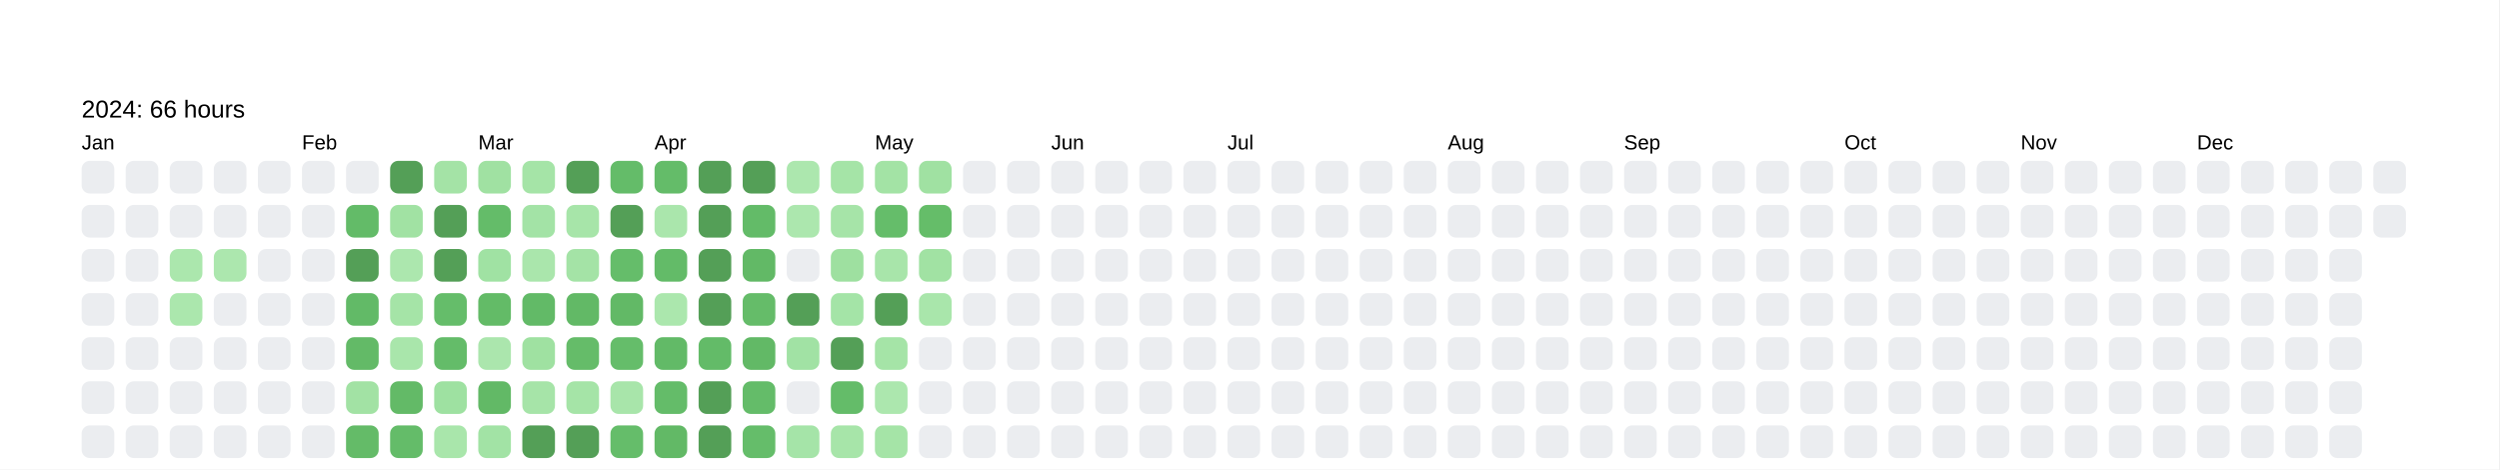
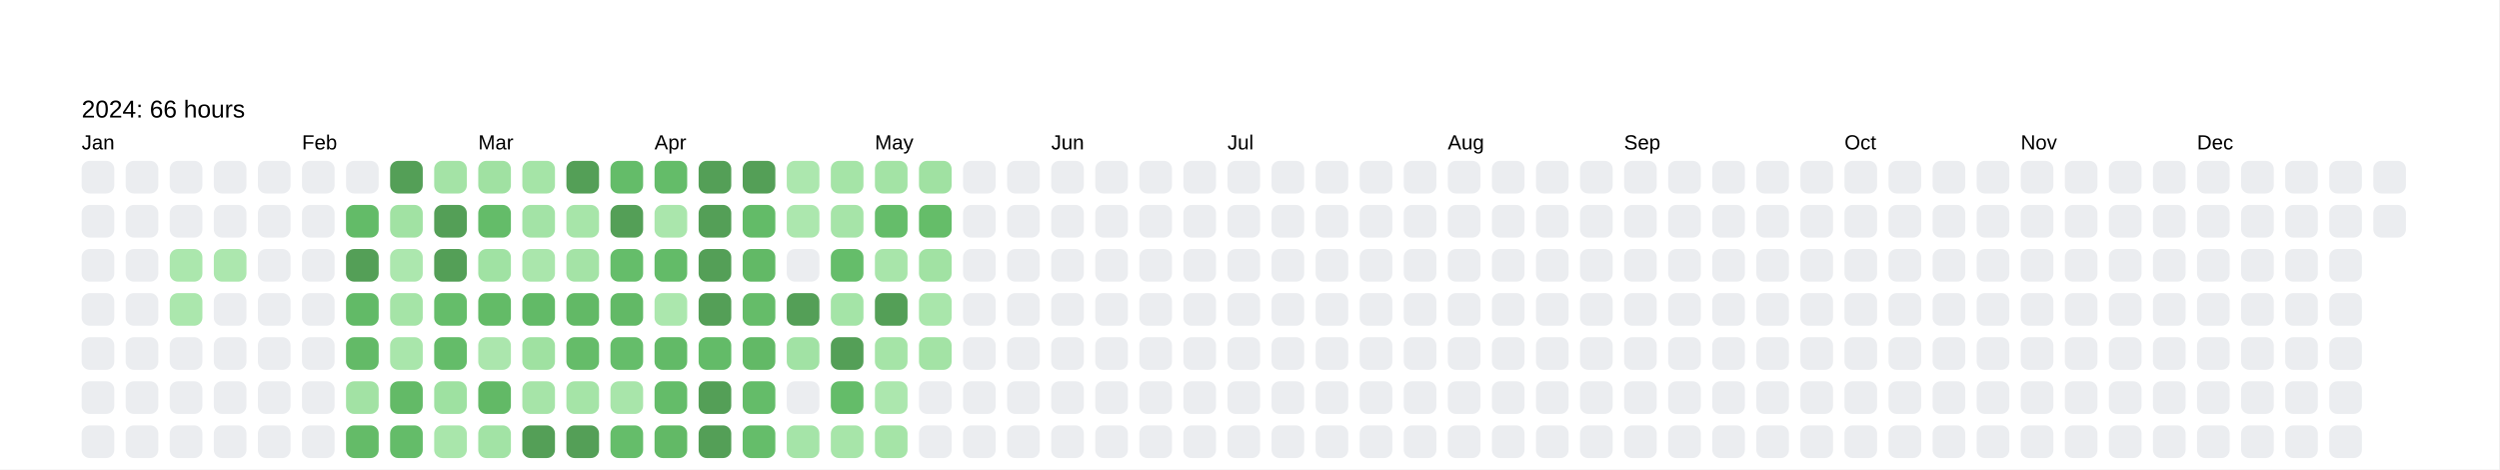
<svg xmlns="http://www.w3.org/2000/svg" baseProfile="full" height="57.5mm" version="1.1" viewBox="0,0,306.2,57.5" width="306.2mm">
  <defs />
  <rect fill="#FFFFFF" height="57.5" width="306.2" x="0" y="0" />
  <text fill="#000000" style="font-size:6px; font-family:Arial; font-weight:bold;" x="10" y="10" />
  <text fill="#000000" style="font-size:3px; font-family:Arial;" x="10" y="14.4">2024: 66 hours</text>
  <text fill="#000000" style="font-size:2.5px; font-family:Arial" x="10" y="18.3">Jan</text>
  <rect fill="#EBEDF0" height="4" rx="1" ry="1" width="4" x="10" y="19.7" />
  <rect fill="#EBEDF0" height="4" rx="1" ry="1" width="4" x="10" y="25.1" />
  <rect fill="#EBEDF0" height="4" rx="1" ry="1" width="4" x="10" y="30.5" />
  <rect fill="#EBEDF0" height="4" rx="1" ry="1" width="4" x="10" y="35.9" />
  <rect fill="#EBEDF0" height="4" rx="1" ry="1" width="4" x="10" y="41.3" />
  <rect fill="#EBEDF0" height="4" rx="1" ry="1" width="4" x="10" y="46.7" />
  <rect fill="#EBEDF0" height="4" rx="1" ry="1" width="4" x="10" y="52.1" />
  <rect fill="#EBEDF0" height="4" rx="1" ry="1" width="4" x="15.4" y="19.7" />
  <rect fill="#EBEDF0" height="4" rx="1" ry="1" width="4" x="15.4" y="25.1" />
  <rect fill="#EBEDF0" height="4" rx="1" ry="1" width="4" x="15.4" y="30.5" />
  <rect fill="#EBEDF0" height="4" rx="1" ry="1" width="4" x="15.4" y="35.9" />
  <rect fill="#EBEDF0" height="4" rx="1" ry="1" width="4" x="15.4" y="41.3" />
  <rect fill="#EBEDF0" height="4" rx="1" ry="1" width="4" x="15.4" y="46.7" />
  <rect fill="#EBEDF0" height="4" rx="1" ry="1" width="4" x="15.4" y="52.1" />
  <rect fill="#EBEDF0" height="4" rx="1" ry="1" width="4" x="20.8" y="19.7" />
  <rect fill="#EBEDF0" height="4" rx="1" ry="1" width="4" x="20.8" y="25.1" />
  <rect fill="#abe7ad" height="4" rx="1" ry="1" width="4" x="20.8" y="30.5" />
  <rect fill="#abe7ad" height="4" rx="1" ry="1" width="4" x="20.8" y="35.9" />
  <rect fill="#EBEDF0" height="4" rx="1" ry="1" width="4" x="20.8" y="41.3" />
  <rect fill="#EBEDF0" height="4" rx="1" ry="1" width="4" x="20.8" y="46.7" />
  <rect fill="#EBEDF0" height="4" rx="1" ry="1" width="4" x="20.8" y="52.1" />
  <rect fill="#EBEDF0" height="4" rx="1" ry="1" width="4" x="26.2" y="19.7" />
  <rect fill="#EBEDF0" height="4" rx="1" ry="1" width="4" x="26.2" y="25.1" />
  <rect fill="#ace7ae" height="4" rx="1" ry="1" width="4" x="26.2" y="30.5" />
  <rect fill="#EBEDF0" height="4" rx="1" ry="1" width="4" x="26.2" y="35.9" />
  <rect fill="#EBEDF0" height="4" rx="1" ry="1" width="4" x="26.2" y="41.3" />
  <rect fill="#EBEDF0" height="4" rx="1" ry="1" width="4" x="26.2" y="46.7" />
  <rect fill="#EBEDF0" height="4" rx="1" ry="1" width="4" x="26.2" y="52.1" />
  <rect fill="#EBEDF0" height="4" rx="1" ry="1" width="4" x="31.6" y="19.7" />
  <rect fill="#EBEDF0" height="4" rx="1" ry="1" width="4" x="31.6" y="25.1" />
  <rect fill="#EBEDF0" height="4" rx="1" ry="1" width="4" x="31.6" y="30.5" />
  <rect fill="#EBEDF0" height="4" rx="1" ry="1" width="4" x="31.6" y="35.9" />
  <rect fill="#EBEDF0" height="4" rx="1" ry="1" width="4" x="31.6" y="41.3" />
  <rect fill="#EBEDF0" height="4" rx="1" ry="1" width="4" x="31.6" y="46.7" />
  <rect fill="#EBEDF0" height="4" rx="1" ry="1" width="4" x="31.6" y="52.1" />
  <text fill="#000000" style="font-size:2.5px; font-family:Arial" x="37.0" y="18.3">Feb</text>
  <rect fill="#EBEDF0" height="4" rx="1" ry="1" width="4" x="37.0" y="19.7" />
  <rect fill="#EBEDF0" height="4" rx="1" ry="1" width="4" x="37.0" y="25.1" />
  <rect fill="#EBEDF0" height="4" rx="1" ry="1" width="4" x="37.0" y="30.5" />
  <rect fill="#EBEDF0" height="4" rx="1" ry="1" width="4" x="37.0" y="35.9" />
  <rect fill="#EBEDF0" height="4" rx="1" ry="1" width="4" x="37.0" y="41.3" />
  <rect fill="#EBEDF0" height="4" rx="1" ry="1" width="4" x="37.0" y="46.7" />
  <rect fill="#EBEDF0" height="4" rx="1" ry="1" width="4" x="37.0" y="52.1" />
  <rect fill="#EBEDF0" height="4" rx="1" ry="1" width="4" x="42.4" y="19.7" />
  <rect fill="#63bb68" height="4" rx="1" ry="1" width="4" x="42.4" y="25.1" />
  <rect fill="#549F57" height="4" rx="1" ry="1" width="4" x="42.4" y="30.5" />
  <rect fill="#62ba67" height="4" rx="1" ry="1" width="4" x="42.4" y="35.9" />
  <rect fill="#63ba67" height="4" rx="1" ry="1" width="4" x="42.4" y="41.3" />
  <rect fill="#a2e2a4" height="4" rx="1" ry="1" width="4" x="42.4" y="46.7" />
  <rect fill="#64bb68" height="4" rx="1" ry="1" width="4" x="42.4" y="52.1" />
  <rect fill="#549F57" height="4" rx="1" ry="1" width="4" x="47.8" y="19.7" />
  <rect fill="#a1e2a3" height="4" rx="1" ry="1" width="4" x="47.8" y="25.1" />
  <rect fill="#ace7ae" height="4" rx="1" ry="1" width="4" x="47.8" y="30.5" />
  <rect fill="#a5e4a7" height="4" rx="1" ry="1" width="4" x="47.8" y="35.9" />
  <rect fill="#a9e6ab" height="4" rx="1" ry="1" width="4" x="47.8" y="41.3" />
  <rect fill="#63ba67" height="4" rx="1" ry="1" width="4" x="47.8" y="46.7" />
  <rect fill="#64bc69" height="4" rx="1" ry="1" width="4" x="47.8" y="52.1" />
  <rect fill="#a4e3a6" height="4" rx="1" ry="1" width="4" x="53.2" y="19.7" />
  <rect fill="#549F57" height="4" rx="1" ry="1" width="4" x="53.2" y="25.1" />
  <rect fill="#549F57" height="4" rx="1" ry="1" width="4" x="53.2" y="30.5" />
  <rect fill="#65bd6a" height="4" rx="1" ry="1" width="4" x="53.2" y="35.9" />
  <rect fill="#64bc69" height="4" rx="1" ry="1" width="4" x="53.2" y="41.3" />
  <rect fill="#9ee1a1" height="4" rx="1" ry="1" width="4" x="53.2" y="46.7" />
  <rect fill="#a9e6ab" height="4" rx="1" ry="1" width="4" x="53.2" y="52.1" />
  <text fill="#000000" style="font-size:2.5px; font-family:Arial" x="58.6" y="18.3">Mar</text>
  <rect fill="#a0e1a2" height="4" rx="1" ry="1" width="4" x="58.6" y="19.7" />
  <rect fill="#64bc69" height="4" rx="1" ry="1" width="4" x="58.6" y="25.1" />
  <rect fill="#a0e2a3" height="4" rx="1" ry="1" width="4" x="58.6" y="30.5" />
  <rect fill="#63bb67" height="4" rx="1" ry="1" width="4" x="58.6" y="35.9" />
  <rect fill="#abe6ad" height="4" rx="1" ry="1" width="4" x="58.6" y="41.3" />
  <rect fill="#62b966" height="4" rx="1" ry="1" width="4" x="58.6" y="46.7" />
  <rect fill="#a2e3a5" height="4" rx="1" ry="1" width="4" x="58.6" y="52.1" />
  <rect fill="#a5e4a7" height="4" rx="1" ry="1" width="4" x="64" y="19.7" />
  <rect fill="#a3e3a6" height="4" rx="1" ry="1" width="4" x="64" y="25.1" />
  <rect fill="#aae6ac" height="4" rx="1" ry="1" width="4" x="64" y="30.5" />
  <rect fill="#62ba67" height="4" rx="1" ry="1" width="4" x="64" y="35.9" />
  <rect fill="#9fe1a1" height="4" rx="1" ry="1" width="4" x="64" y="41.3" />
  <rect fill="#a6e4a8" height="4" rx="1" ry="1" width="4" x="64" y="46.7" />
  <rect fill="#549F57" height="4" rx="1" ry="1" width="4" x="64" y="52.1" />
  <rect fill="#549F57" height="4" rx="1" ry="1" width="4" x="69.4" y="19.7" />
  <rect fill="#a7e5a9" height="4" rx="1" ry="1" width="4" x="69.4" y="25.1" />
  <rect fill="#a4e3a6" height="4" rx="1" ry="1" width="4" x="69.4" y="30.5" />
  <rect fill="#62b966" height="4" rx="1" ry="1" width="4" x="69.4" y="35.9" />
  <rect fill="#65bc69" height="4" rx="1" ry="1" width="4" x="69.4" y="41.3" />
  <rect fill="#a5e4a7" height="4" rx="1" ry="1" width="4" x="69.4" y="46.7" />
  <rect fill="#549F57" height="4" rx="1" ry="1" width="4" x="69.4" y="52.1" />
  <rect fill="#64bc69" height="4" rx="1" ry="1" width="4" x="74.8" y="19.7" />
  <rect fill="#549F57" height="4" rx="1" ry="1" width="4" x="74.8" y="25.1" />
  <rect fill="#65bd6a" height="4" rx="1" ry="1" width="4" x="74.8" y="30.5" />
  <rect fill="#62b966" height="4" rx="1" ry="1" width="4" x="74.8" y="35.9" />
  <rect fill="#65bd6a" height="4" rx="1" ry="1" width="4" x="74.8" y="41.3" />
  <rect fill="#a8e5aa" height="4" rx="1" ry="1" width="4" x="74.8" y="46.7" />
  <rect fill="#65bd6a" height="4" rx="1" ry="1" width="4" x="74.8" y="52.1" />
  <text fill="#000000" style="font-size:2.5px; font-family:Arial" x="80.2" y="18.3">Apr</text>
  <rect fill="#64bc69" height="4" rx="1" ry="1" width="4" x="80.2" y="19.7" />
  <rect fill="#aae6ac" height="4" rx="1" ry="1" width="4" x="80.2" y="25.1" />
  <rect fill="#63bb68" height="4" rx="1" ry="1" width="4" x="80.2" y="30.5" />
  <rect fill="#abe7ad" height="4" rx="1" ry="1" width="4" x="80.2" y="35.9" />
  <rect fill="#62ba67" height="4" rx="1" ry="1" width="4" x="80.2" y="41.3" />
  <rect fill="#64bc69" height="4" rx="1" ry="1" width="4" x="80.2" y="46.7" />
  <rect fill="#62b966" height="4" rx="1" ry="1" width="4" x="80.2" y="52.1" />
  <rect fill="#549F57" height="4" rx="1" ry="1" width="4" x="85.6" y="19.7" />
  <rect fill="#549F57" height="4" rx="1" ry="1" width="4" x="85.6" y="25.1" />
  <rect fill="#549F57" height="4" rx="1" ry="1" width="4" x="85.6" y="30.5" />
  <rect fill="#549F57" height="4" rx="1" ry="1" width="4" x="85.6" y="35.9" />
  <rect fill="#63bb68" height="4" rx="1" ry="1" width="4" x="85.6" y="41.3" />
  <rect fill="#549F57" height="4" rx="1" ry="1" width="4" x="85.6" y="46.7" />
  <rect fill="#549F57" height="4" rx="1" ry="1" width="4" x="85.6" y="52.1" />
  <rect fill="#549F57" height="4" rx="1" ry="1" width="4" x="91" y="19.7" />
  <rect fill="#63bb68" height="4" rx="1" ry="1" width="4" x="91" y="25.1" />
  <rect fill="#62b966" height="4" rx="1" ry="1" width="4" x="91" y="30.5" />
  <rect fill="#65bc69" height="4" rx="1" ry="1" width="4" x="91" y="35.9" />
  <rect fill="#62b966" height="4" rx="1" ry="1" width="4" x="91" y="41.3" />
  <rect fill="#64bc69" height="4" rx="1" ry="1" width="4" x="91" y="46.7" />
  <rect fill="#65bd6a" height="4" rx="1" ry="1" width="4" x="91" y="52.1" />
  <rect fill="#ace7ae" height="4" rx="1" ry="1" width="4" x="96.4" y="19.7" />
  <rect fill="#ace7ae" height="4" rx="1" ry="1" width="4" x="96.4" y="25.1" />
  <rect fill="#EBEDF0" height="4" rx="1" ry="1" width="4" x="96.4" y="30.5" />
  <rect fill="#549F57" height="4" rx="1" ry="1" width="4" x="96.4" y="35.9" />
  <rect fill="#a1e2a4" height="4" rx="1" ry="1" width="4" x="96.4" y="41.3" />
  <rect fill="#EBEDF0" height="4" rx="1" ry="1" width="4" x="96.4" y="46.7" />
  <rect fill="#a5e4a8" height="4" rx="1" ry="1" width="4" x="96.4" y="52.1" />
  <rect fill="#a5e4a7" height="4" rx="1" ry="1" width="4" x="101.8" y="19.7" />
  <rect fill="#a6e4a8" height="4" rx="1" ry="1" width="4" x="101.8" y="25.1" />
-   <rect fill="#9ee0a0" height="4" rx="1" ry="1" width="4" x="101.8" y="30.5" />
+   <rect fill="#65bd6a" height="4" rx="1" ry="1" width="4" x="101.8" y="30.5" />
  <rect fill="#a4e4a7" height="4" rx="1" ry="1" width="4" x="101.8" y="35.9" />
  <rect fill="#549F57" height="4" rx="1" ry="1" width="4" x="101.8" y="41.3" />
  <rect fill="#64bc69" height="4" rx="1" ry="1" width="4" x="101.8" y="46.7" />
  <rect fill="#a7e5a9" height="4" rx="1" ry="1" width="4" x="101.8" y="52.1" />
  <text fill="#000000" style="font-size:2.5px; font-family:Arial" x="107.2" y="18.3">May</text>
  <rect fill="#a3e3a5" height="4" rx="1" ry="1" width="4" x="107.2" y="19.7" />
  <rect fill="#65bd6a" height="4" rx="1" ry="1" width="4" x="107.2" y="25.1" />
  <rect fill="#a8e5aa" height="4" rx="1" ry="1" width="4" x="107.2" y="30.5" />
  <rect fill="#549F57" height="4" rx="1" ry="1" width="4" x="107.2" y="35.9" />
  <rect fill="#a5e4a7" height="4" rx="1" ry="1" width="4" x="107.2" y="41.3" />
  <rect fill="#ace7ae" height="4" rx="1" ry="1" width="4" x="107.2" y="46.7" />
  <rect fill="#a5e4a7" height="4" rx="1" ry="1" width="4" x="107.2" y="52.1" />
  <rect fill="#a0e1a2" height="4" rx="1" ry="1" width="4" x="112.6" y="19.7" />
  <rect fill="#65bd69" height="4" rx="1" ry="1" width="4" x="112.6" y="25.1" />
  <rect fill="#a1e2a3" height="4" rx="1" ry="1" width="4" x="112.6" y="30.5" />
  <rect fill="#a9e6ab" height="4" rx="1" ry="1" width="4" x="112.6" y="35.9" />
-   <rect fill="#EBEDF0" height="4" rx="1" ry="1" width="4" x="112.6" y="41.3" />
+   <rect fill="#a3e3a5" height="4" rx="1" ry="1" width="4" x="112.6" y="41.3" />
  <rect fill="#EBEDF0" height="4" rx="1" ry="1" width="4" x="112.6" y="46.7" />
  <rect fill="#EBEDF0" height="4" rx="1" ry="1" width="4" x="112.6" y="52.1" />
  <rect fill="#EBEDF0" height="4" rx="1" ry="1" width="4" x="118" y="19.7" />
  <rect fill="#EBEDF0" height="4" rx="1" ry="1" width="4" x="118" y="25.1" />
  <rect fill="#EBEDF0" height="4" rx="1" ry="1" width="4" x="118" y="30.5" />
  <rect fill="#EBEDF0" height="4" rx="1" ry="1" width="4" x="118" y="35.9" />
  <rect fill="#EBEDF0" height="4" rx="1" ry="1" width="4" x="118" y="41.3" />
  <rect fill="#EBEDF0" height="4" rx="1" ry="1" width="4" x="118" y="46.7" />
  <rect fill="#EBEDF0" height="4" rx="1" ry="1" width="4" x="118" y="52.1" />
  <rect fill="#EBEDF0" height="4" rx="1" ry="1" width="4" x="123.4" y="19.7" />
  <rect fill="#EBEDF0" height="4" rx="1" ry="1" width="4" x="123.4" y="25.1" />
  <rect fill="#EBEDF0" height="4" rx="1" ry="1" width="4" x="123.4" y="30.5" />
  <rect fill="#EBEDF0" height="4" rx="1" ry="1" width="4" x="123.4" y="35.9" />
  <rect fill="#EBEDF0" height="4" rx="1" ry="1" width="4" x="123.4" y="41.3" />
  <rect fill="#EBEDF0" height="4" rx="1" ry="1" width="4" x="123.4" y="46.7" />
  <rect fill="#EBEDF0" height="4" rx="1" ry="1" width="4" x="123.4" y="52.1" />
  <text fill="#000000" style="font-size:2.5px; font-family:Arial" x="128.8" y="18.3">Jun</text>
  <rect fill="#EBEDF0" height="4" rx="1" ry="1" width="4" x="128.8" y="19.7" />
  <rect fill="#EBEDF0" height="4" rx="1" ry="1" width="4" x="128.8" y="25.1" />
  <rect fill="#EBEDF0" height="4" rx="1" ry="1" width="4" x="128.8" y="30.5" />
  <rect fill="#EBEDF0" height="4" rx="1" ry="1" width="4" x="128.8" y="35.9" />
  <rect fill="#EBEDF0" height="4" rx="1" ry="1" width="4" x="128.8" y="41.3" />
  <rect fill="#EBEDF0" height="4" rx="1" ry="1" width="4" x="128.8" y="46.7" />
  <rect fill="#EBEDF0" height="4" rx="1" ry="1" width="4" x="128.8" y="52.1" />
  <rect fill="#EBEDF0" height="4" rx="1" ry="1" width="4" x="134.2" y="19.7" />
  <rect fill="#EBEDF0" height="4" rx="1" ry="1" width="4" x="134.2" y="25.1" />
  <rect fill="#EBEDF0" height="4" rx="1" ry="1" width="4" x="134.2" y="30.5" />
  <rect fill="#EBEDF0" height="4" rx="1" ry="1" width="4" x="134.2" y="35.9" />
  <rect fill="#EBEDF0" height="4" rx="1" ry="1" width="4" x="134.2" y="41.3" />
  <rect fill="#EBEDF0" height="4" rx="1" ry="1" width="4" x="134.2" y="46.7" />
  <rect fill="#EBEDF0" height="4" rx="1" ry="1" width="4" x="134.2" y="52.1" />
  <rect fill="#EBEDF0" height="4" rx="1" ry="1" width="4" x="139.6" y="19.7" />
  <rect fill="#EBEDF0" height="4" rx="1" ry="1" width="4" x="139.6" y="25.1" />
  <rect fill="#EBEDF0" height="4" rx="1" ry="1" width="4" x="139.6" y="30.5" />
  <rect fill="#EBEDF0" height="4" rx="1" ry="1" width="4" x="139.6" y="35.9" />
  <rect fill="#EBEDF0" height="4" rx="1" ry="1" width="4" x="139.6" y="41.3" />
  <rect fill="#EBEDF0" height="4" rx="1" ry="1" width="4" x="139.6" y="46.7" />
  <rect fill="#EBEDF0" height="4" rx="1" ry="1" width="4" x="139.6" y="52.1" />
  <rect fill="#EBEDF0" height="4" rx="1" ry="1" width="4" x="145" y="19.7" />
  <rect fill="#EBEDF0" height="4" rx="1" ry="1" width="4" x="145" y="25.1" />
  <rect fill="#EBEDF0" height="4" rx="1" ry="1" width="4" x="145" y="30.5" />
  <rect fill="#EBEDF0" height="4" rx="1" ry="1" width="4" x="145" y="35.9" />
  <rect fill="#EBEDF0" height="4" rx="1" ry="1" width="4" x="145" y="41.3" />
  <rect fill="#EBEDF0" height="4" rx="1" ry="1" width="4" x="145" y="46.7" />
  <rect fill="#EBEDF0" height="4" rx="1" ry="1" width="4" x="145" y="52.1" />
  <text fill="#000000" style="font-size:2.5px; font-family:Arial" x="150.4" y="18.3">Jul</text>
  <rect fill="#EBEDF0" height="4" rx="1" ry="1" width="4" x="150.4" y="19.7" />
  <rect fill="#EBEDF0" height="4" rx="1" ry="1" width="4" x="150.4" y="25.1" />
  <rect fill="#EBEDF0" height="4" rx="1" ry="1" width="4" x="150.4" y="30.5" />
  <rect fill="#EBEDF0" height="4" rx="1" ry="1" width="4" x="150.4" y="35.9" />
  <rect fill="#EBEDF0" height="4" rx="1" ry="1" width="4" x="150.4" y="41.3" />
  <rect fill="#EBEDF0" height="4" rx="1" ry="1" width="4" x="150.4" y="46.7" />
  <rect fill="#EBEDF0" height="4" rx="1" ry="1" width="4" x="150.4" y="52.1" />
  <rect fill="#EBEDF0" height="4" rx="1" ry="1" width="4" x="155.8" y="19.7" />
  <rect fill="#EBEDF0" height="4" rx="1" ry="1" width="4" x="155.8" y="25.1" />
  <rect fill="#EBEDF0" height="4" rx="1" ry="1" width="4" x="155.8" y="30.5" />
  <rect fill="#EBEDF0" height="4" rx="1" ry="1" width="4" x="155.8" y="35.9" />
  <rect fill="#EBEDF0" height="4" rx="1" ry="1" width="4" x="155.8" y="41.3" />
  <rect fill="#EBEDF0" height="4" rx="1" ry="1" width="4" x="155.8" y="46.7" />
  <rect fill="#EBEDF0" height="4" rx="1" ry="1" width="4" x="155.8" y="52.1" />
  <rect fill="#EBEDF0" height="4" rx="1" ry="1" width="4" x="161.2" y="19.7" />
  <rect fill="#EBEDF0" height="4" rx="1" ry="1" width="4" x="161.2" y="25.1" />
  <rect fill="#EBEDF0" height="4" rx="1" ry="1" width="4" x="161.2" y="30.5" />
  <rect fill="#EBEDF0" height="4" rx="1" ry="1" width="4" x="161.2" y="35.9" />
  <rect fill="#EBEDF0" height="4" rx="1" ry="1" width="4" x="161.2" y="41.3" />
  <rect fill="#EBEDF0" height="4" rx="1" ry="1" width="4" x="161.2" y="46.7" />
  <rect fill="#EBEDF0" height="4" rx="1" ry="1" width="4" x="161.2" y="52.1" />
  <rect fill="#EBEDF0" height="4" rx="1" ry="1" width="4" x="166.6" y="19.7" />
  <rect fill="#EBEDF0" height="4" rx="1" ry="1" width="4" x="166.6" y="25.1" />
  <rect fill="#EBEDF0" height="4" rx="1" ry="1" width="4" x="166.6" y="30.5" />
  <rect fill="#EBEDF0" height="4" rx="1" ry="1" width="4" x="166.6" y="35.9" />
  <rect fill="#EBEDF0" height="4" rx="1" ry="1" width="4" x="166.6" y="41.3" />
  <rect fill="#EBEDF0" height="4" rx="1" ry="1" width="4" x="166.6" y="46.7" />
  <rect fill="#EBEDF0" height="4" rx="1" ry="1" width="4" x="166.6" y="52.1" />
  <rect fill="#EBEDF0" height="4" rx="1" ry="1" width="4" x="172" y="19.7" />
  <rect fill="#EBEDF0" height="4" rx="1" ry="1" width="4" x="172" y="25.1" />
  <rect fill="#EBEDF0" height="4" rx="1" ry="1" width="4" x="172" y="30.5" />
  <rect fill="#EBEDF0" height="4" rx="1" ry="1" width="4" x="172" y="35.9" />
  <rect fill="#EBEDF0" height="4" rx="1" ry="1" width="4" x="172" y="41.3" />
  <rect fill="#EBEDF0" height="4" rx="1" ry="1" width="4" x="172" y="46.7" />
  <rect fill="#EBEDF0" height="4" rx="1" ry="1" width="4" x="172" y="52.1" />
  <text fill="#000000" style="font-size:2.5px; font-family:Arial" x="177.4" y="18.3">Aug</text>
  <rect fill="#EBEDF0" height="4" rx="1" ry="1" width="4" x="177.4" y="19.7" />
  <rect fill="#EBEDF0" height="4" rx="1" ry="1" width="4" x="177.4" y="25.1" />
  <rect fill="#EBEDF0" height="4" rx="1" ry="1" width="4" x="177.4" y="30.5" />
  <rect fill="#EBEDF0" height="4" rx="1" ry="1" width="4" x="177.4" y="35.9" />
  <rect fill="#EBEDF0" height="4" rx="1" ry="1" width="4" x="177.4" y="41.3" />
  <rect fill="#EBEDF0" height="4" rx="1" ry="1" width="4" x="177.4" y="46.7" />
  <rect fill="#EBEDF0" height="4" rx="1" ry="1" width="4" x="177.4" y="52.1" />
  <rect fill="#EBEDF0" height="4" rx="1" ry="1" width="4" x="182.8" y="19.7" />
  <rect fill="#EBEDF0" height="4" rx="1" ry="1" width="4" x="182.8" y="25.1" />
  <rect fill="#EBEDF0" height="4" rx="1" ry="1" width="4" x="182.8" y="30.5" />
  <rect fill="#EBEDF0" height="4" rx="1" ry="1" width="4" x="182.8" y="35.9" />
  <rect fill="#EBEDF0" height="4" rx="1" ry="1" width="4" x="182.8" y="41.3" />
  <rect fill="#EBEDF0" height="4" rx="1" ry="1" width="4" x="182.8" y="46.7" />
  <rect fill="#EBEDF0" height="4" rx="1" ry="1" width="4" x="182.8" y="52.1" />
  <rect fill="#EBEDF0" height="4" rx="1" ry="1" width="4" x="188.2" y="19.7" />
  <rect fill="#EBEDF0" height="4" rx="1" ry="1" width="4" x="188.2" y="25.1" />
  <rect fill="#EBEDF0" height="4" rx="1" ry="1" width="4" x="188.2" y="30.5" />
  <rect fill="#EBEDF0" height="4" rx="1" ry="1" width="4" x="188.2" y="35.9" />
  <rect fill="#EBEDF0" height="4" rx="1" ry="1" width="4" x="188.2" y="41.3" />
  <rect fill="#EBEDF0" height="4" rx="1" ry="1" width="4" x="188.2" y="46.7" />
  <rect fill="#EBEDF0" height="4" rx="1" ry="1" width="4" x="188.2" y="52.1" />
  <rect fill="#EBEDF0" height="4" rx="1" ry="1" width="4" x="193.6" y="19.7" />
  <rect fill="#EBEDF0" height="4" rx="1" ry="1" width="4" x="193.6" y="25.1" />
  <rect fill="#EBEDF0" height="4" rx="1" ry="1" width="4" x="193.6" y="30.5" />
  <rect fill="#EBEDF0" height="4" rx="1" ry="1" width="4" x="193.6" y="35.9" />
  <rect fill="#EBEDF0" height="4" rx="1" ry="1" width="4" x="193.6" y="41.3" />
  <rect fill="#EBEDF0" height="4" rx="1" ry="1" width="4" x="193.6" y="46.7" />
  <rect fill="#EBEDF0" height="4" rx="1" ry="1" width="4" x="193.6" y="52.1" />
  <text fill="#000000" style="font-size:2.5px; font-family:Arial" x="199" y="18.3">Sep</text>
  <rect fill="#EBEDF0" height="4" rx="1" ry="1" width="4" x="199" y="19.7" />
  <rect fill="#EBEDF0" height="4" rx="1" ry="1" width="4" x="199" y="25.1" />
  <rect fill="#EBEDF0" height="4" rx="1" ry="1" width="4" x="199" y="30.5" />
  <rect fill="#EBEDF0" height="4" rx="1" ry="1" width="4" x="199" y="35.9" />
  <rect fill="#EBEDF0" height="4" rx="1" ry="1" width="4" x="199" y="41.3" />
  <rect fill="#EBEDF0" height="4" rx="1" ry="1" width="4" x="199" y="46.7" />
  <rect fill="#EBEDF0" height="4" rx="1" ry="1" width="4" x="199" y="52.1" />
  <rect fill="#EBEDF0" height="4" rx="1" ry="1" width="4" x="204.4" y="19.7" />
  <rect fill="#EBEDF0" height="4" rx="1" ry="1" width="4" x="204.4" y="25.1" />
  <rect fill="#EBEDF0" height="4" rx="1" ry="1" width="4" x="204.4" y="30.5" />
  <rect fill="#EBEDF0" height="4" rx="1" ry="1" width="4" x="204.4" y="35.9" />
  <rect fill="#EBEDF0" height="4" rx="1" ry="1" width="4" x="204.4" y="41.3" />
  <rect fill="#EBEDF0" height="4" rx="1" ry="1" width="4" x="204.4" y="46.7" />
  <rect fill="#EBEDF0" height="4" rx="1" ry="1" width="4" x="204.4" y="52.1" />
  <rect fill="#EBEDF0" height="4" rx="1" ry="1" width="4" x="209.8" y="19.7" />
  <rect fill="#EBEDF0" height="4" rx="1" ry="1" width="4" x="209.8" y="25.1" />
  <rect fill="#EBEDF0" height="4" rx="1" ry="1" width="4" x="209.8" y="30.5" />
  <rect fill="#EBEDF0" height="4" rx="1" ry="1" width="4" x="209.8" y="35.9" />
  <rect fill="#EBEDF0" height="4" rx="1" ry="1" width="4" x="209.8" y="41.3" />
  <rect fill="#EBEDF0" height="4" rx="1" ry="1" width="4" x="209.8" y="46.7" />
  <rect fill="#EBEDF0" height="4" rx="1" ry="1" width="4" x="209.8" y="52.1" />
  <rect fill="#EBEDF0" height="4" rx="1" ry="1" width="4" x="215.2" y="19.7" />
  <rect fill="#EBEDF0" height="4" rx="1" ry="1" width="4" x="215.2" y="25.1" />
  <rect fill="#EBEDF0" height="4" rx="1" ry="1" width="4" x="215.2" y="30.5" />
  <rect fill="#EBEDF0" height="4" rx="1" ry="1" width="4" x="215.2" y="35.9" />
  <rect fill="#EBEDF0" height="4" rx="1" ry="1" width="4" x="215.2" y="41.3" />
  <rect fill="#EBEDF0" height="4" rx="1" ry="1" width="4" x="215.2" y="46.7" />
  <rect fill="#EBEDF0" height="4" rx="1" ry="1" width="4" x="215.2" y="52.1" />
  <rect fill="#EBEDF0" height="4" rx="1" ry="1" width="4" x="220.6" y="19.7" />
  <rect fill="#EBEDF0" height="4" rx="1" ry="1" width="4" x="220.6" y="25.1" />
  <rect fill="#EBEDF0" height="4" rx="1" ry="1" width="4" x="220.6" y="30.5" />
  <rect fill="#EBEDF0" height="4" rx="1" ry="1" width="4" x="220.6" y="35.9" />
  <rect fill="#EBEDF0" height="4" rx="1" ry="1" width="4" x="220.6" y="41.3" />
  <rect fill="#EBEDF0" height="4" rx="1" ry="1" width="4" x="220.6" y="46.7" />
  <rect fill="#EBEDF0" height="4" rx="1" ry="1" width="4" x="220.6" y="52.1" />
  <text fill="#000000" style="font-size:2.5px; font-family:Arial" x="226" y="18.3">Oct</text>
  <rect fill="#EBEDF0" height="4" rx="1" ry="1" width="4" x="226" y="19.7" />
  <rect fill="#EBEDF0" height="4" rx="1" ry="1" width="4" x="226" y="25.1" />
  <rect fill="#EBEDF0" height="4" rx="1" ry="1" width="4" x="226" y="30.5" />
  <rect fill="#EBEDF0" height="4" rx="1" ry="1" width="4" x="226" y="35.9" />
  <rect fill="#EBEDF0" height="4" rx="1" ry="1" width="4" x="226" y="41.3" />
  <rect fill="#EBEDF0" height="4" rx="1" ry="1" width="4" x="226" y="46.7" />
  <rect fill="#EBEDF0" height="4" rx="1" ry="1" width="4" x="226" y="52.1" />
  <rect fill="#EBEDF0" height="4" rx="1" ry="1" width="4" x="231.4" y="19.7" />
  <rect fill="#EBEDF0" height="4" rx="1" ry="1" width="4" x="231.4" y="25.1" />
  <rect fill="#EBEDF0" height="4" rx="1" ry="1" width="4" x="231.4" y="30.5" />
  <rect fill="#EBEDF0" height="4" rx="1" ry="1" width="4" x="231.4" y="35.9" />
  <rect fill="#EBEDF0" height="4" rx="1" ry="1" width="4" x="231.4" y="41.3" />
  <rect fill="#EBEDF0" height="4" rx="1" ry="1" width="4" x="231.4" y="46.7" />
  <rect fill="#EBEDF0" height="4" rx="1" ry="1" width="4" x="231.4" y="52.1" />
  <rect fill="#EBEDF0" height="4" rx="1" ry="1" width="4" x="236.8" y="19.7" />
  <rect fill="#EBEDF0" height="4" rx="1" ry="1" width="4" x="236.8" y="25.1" />
  <rect fill="#EBEDF0" height="4" rx="1" ry="1" width="4" x="236.8" y="30.5" />
  <rect fill="#EBEDF0" height="4" rx="1" ry="1" width="4" x="236.8" y="35.9" />
  <rect fill="#EBEDF0" height="4" rx="1" ry="1" width="4" x="236.8" y="41.3" />
  <rect fill="#EBEDF0" height="4" rx="1" ry="1" width="4" x="236.8" y="46.7" />
  <rect fill="#EBEDF0" height="4" rx="1" ry="1" width="4" x="236.8" y="52.1" />
  <rect fill="#EBEDF0" height="4" rx="1" ry="1" width="4" x="242.2" y="19.7" />
  <rect fill="#EBEDF0" height="4" rx="1" ry="1" width="4" x="242.2" y="25.1" />
  <rect fill="#EBEDF0" height="4" rx="1" ry="1" width="4" x="242.2" y="30.5" />
  <rect fill="#EBEDF0" height="4" rx="1" ry="1" width="4" x="242.2" y="35.9" />
  <rect fill="#EBEDF0" height="4" rx="1" ry="1" width="4" x="242.2" y="41.3" />
  <rect fill="#EBEDF0" height="4" rx="1" ry="1" width="4" x="242.2" y="46.7" />
  <rect fill="#EBEDF0" height="4" rx="1" ry="1" width="4" x="242.2" y="52.1" />
  <text fill="#000000" style="font-size:2.5px; font-family:Arial" x="247.6" y="18.3">Nov</text>
  <rect fill="#EBEDF0" height="4" rx="1" ry="1" width="4" x="247.6" y="19.7" />
  <rect fill="#EBEDF0" height="4" rx="1" ry="1" width="4" x="247.6" y="25.1" />
  <rect fill="#EBEDF0" height="4" rx="1" ry="1" width="4" x="247.6" y="30.5" />
  <rect fill="#EBEDF0" height="4" rx="1" ry="1" width="4" x="247.6" y="35.9" />
  <rect fill="#EBEDF0" height="4" rx="1" ry="1" width="4" x="247.6" y="41.3" />
  <rect fill="#EBEDF0" height="4" rx="1" ry="1" width="4" x="247.6" y="46.7" />
  <rect fill="#EBEDF0" height="4" rx="1" ry="1" width="4" x="247.6" y="52.1" />
  <rect fill="#EBEDF0" height="4" rx="1" ry="1" width="4" x="253" y="19.7" />
  <rect fill="#EBEDF0" height="4" rx="1" ry="1" width="4" x="253" y="25.1" />
  <rect fill="#EBEDF0" height="4" rx="1" ry="1" width="4" x="253" y="30.5" />
  <rect fill="#EBEDF0" height="4" rx="1" ry="1" width="4" x="253" y="35.9" />
  <rect fill="#EBEDF0" height="4" rx="1" ry="1" width="4" x="253" y="41.3" />
  <rect fill="#EBEDF0" height="4" rx="1" ry="1" width="4" x="253" y="46.7" />
  <rect fill="#EBEDF0" height="4" rx="1" ry="1" width="4" x="253" y="52.1" />
  <rect fill="#EBEDF0" height="4" rx="1" ry="1" width="4" x="258.4" y="19.7" />
  <rect fill="#EBEDF0" height="4" rx="1" ry="1" width="4" x="258.4" y="25.1" />
  <rect fill="#EBEDF0" height="4" rx="1" ry="1" width="4" x="258.4" y="30.5" />
  <rect fill="#EBEDF0" height="4" rx="1" ry="1" width="4" x="258.4" y="35.9" />
  <rect fill="#EBEDF0" height="4" rx="1" ry="1" width="4" x="258.4" y="41.3" />
  <rect fill="#EBEDF0" height="4" rx="1" ry="1" width="4" x="258.4" y="46.7" />
  <rect fill="#EBEDF0" height="4" rx="1" ry="1" width="4" x="258.4" y="52.1" />
  <rect fill="#EBEDF0" height="4" rx="1" ry="1" width="4" x="263.8" y="19.7" />
  <rect fill="#EBEDF0" height="4" rx="1" ry="1" width="4" x="263.8" y="25.1" />
  <rect fill="#EBEDF0" height="4" rx="1" ry="1" width="4" x="263.8" y="30.5" />
  <rect fill="#EBEDF0" height="4" rx="1" ry="1" width="4" x="263.8" y="35.9" />
  <rect fill="#EBEDF0" height="4" rx="1" ry="1" width="4" x="263.8" y="41.3" />
  <rect fill="#EBEDF0" height="4" rx="1" ry="1" width="4" x="263.8" y="46.7" />
  <rect fill="#EBEDF0" height="4" rx="1" ry="1" width="4" x="263.8" y="52.1" />
  <text fill="#000000" style="font-size:2.5px; font-family:Arial" x="269.2" y="18.3">Dec</text>
  <rect fill="#EBEDF0" height="4" rx="1" ry="1" width="4" x="269.2" y="19.7" />
  <rect fill="#EBEDF0" height="4" rx="1" ry="1" width="4" x="269.2" y="25.1" />
  <rect fill="#EBEDF0" height="4" rx="1" ry="1" width="4" x="269.2" y="30.5" />
  <rect fill="#EBEDF0" height="4" rx="1" ry="1" width="4" x="269.2" y="35.9" />
  <rect fill="#EBEDF0" height="4" rx="1" ry="1" width="4" x="269.2" y="41.3" />
  <rect fill="#EBEDF0" height="4" rx="1" ry="1" width="4" x="269.2" y="46.7" />
  <rect fill="#EBEDF0" height="4" rx="1" ry="1" width="4" x="269.2" y="52.1" />
  <rect fill="#EBEDF0" height="4" rx="1" ry="1" width="4" x="274.6" y="19.7" />
  <rect fill="#EBEDF0" height="4" rx="1" ry="1" width="4" x="274.6" y="25.1" />
  <rect fill="#EBEDF0" height="4" rx="1" ry="1" width="4" x="274.6" y="30.5" />
  <rect fill="#EBEDF0" height="4" rx="1" ry="1" width="4" x="274.6" y="35.9" />
  <rect fill="#EBEDF0" height="4" rx="1" ry="1" width="4" x="274.6" y="41.3" />
  <rect fill="#EBEDF0" height="4" rx="1" ry="1" width="4" x="274.6" y="46.7" />
  <rect fill="#EBEDF0" height="4" rx="1" ry="1" width="4" x="274.6" y="52.1" />
  <rect fill="#EBEDF0" height="4" rx="1" ry="1" width="4" x="280" y="19.7" />
  <rect fill="#EBEDF0" height="4" rx="1" ry="1" width="4" x="280" y="25.1" />
  <rect fill="#EBEDF0" height="4" rx="1" ry="1" width="4" x="280" y="30.5" />
  <rect fill="#EBEDF0" height="4" rx="1" ry="1" width="4" x="280" y="35.9" />
  <rect fill="#EBEDF0" height="4" rx="1" ry="1" width="4" x="280" y="41.3" />
  <rect fill="#EBEDF0" height="4" rx="1" ry="1" width="4" x="280" y="46.7" />
  <rect fill="#EBEDF0" height="4" rx="1" ry="1" width="4" x="280" y="52.1" />
  <rect fill="#EBEDF0" height="4" rx="1" ry="1" width="4" x="285.4" y="19.7" />
  <rect fill="#EBEDF0" height="4" rx="1" ry="1" width="4" x="285.4" y="25.1" />
  <rect fill="#EBEDF0" height="4" rx="1" ry="1" width="4" x="285.4" y="30.5" />
  <rect fill="#EBEDF0" height="4" rx="1" ry="1" width="4" x="285.4" y="35.9" />
  <rect fill="#EBEDF0" height="4" rx="1" ry="1" width="4" x="285.4" y="41.3" />
  <rect fill="#EBEDF0" height="4" rx="1" ry="1" width="4" x="285.4" y="46.7" />
  <rect fill="#EBEDF0" height="4" rx="1" ry="1" width="4" x="285.4" y="52.1" />
  <rect fill="#EBEDF0" height="4" rx="1" ry="1" width="4" x="290.8" y="19.7" />
  <rect fill="#EBEDF0" height="4" rx="1" ry="1" width="4" x="290.8" y="25.1" />
</svg>
